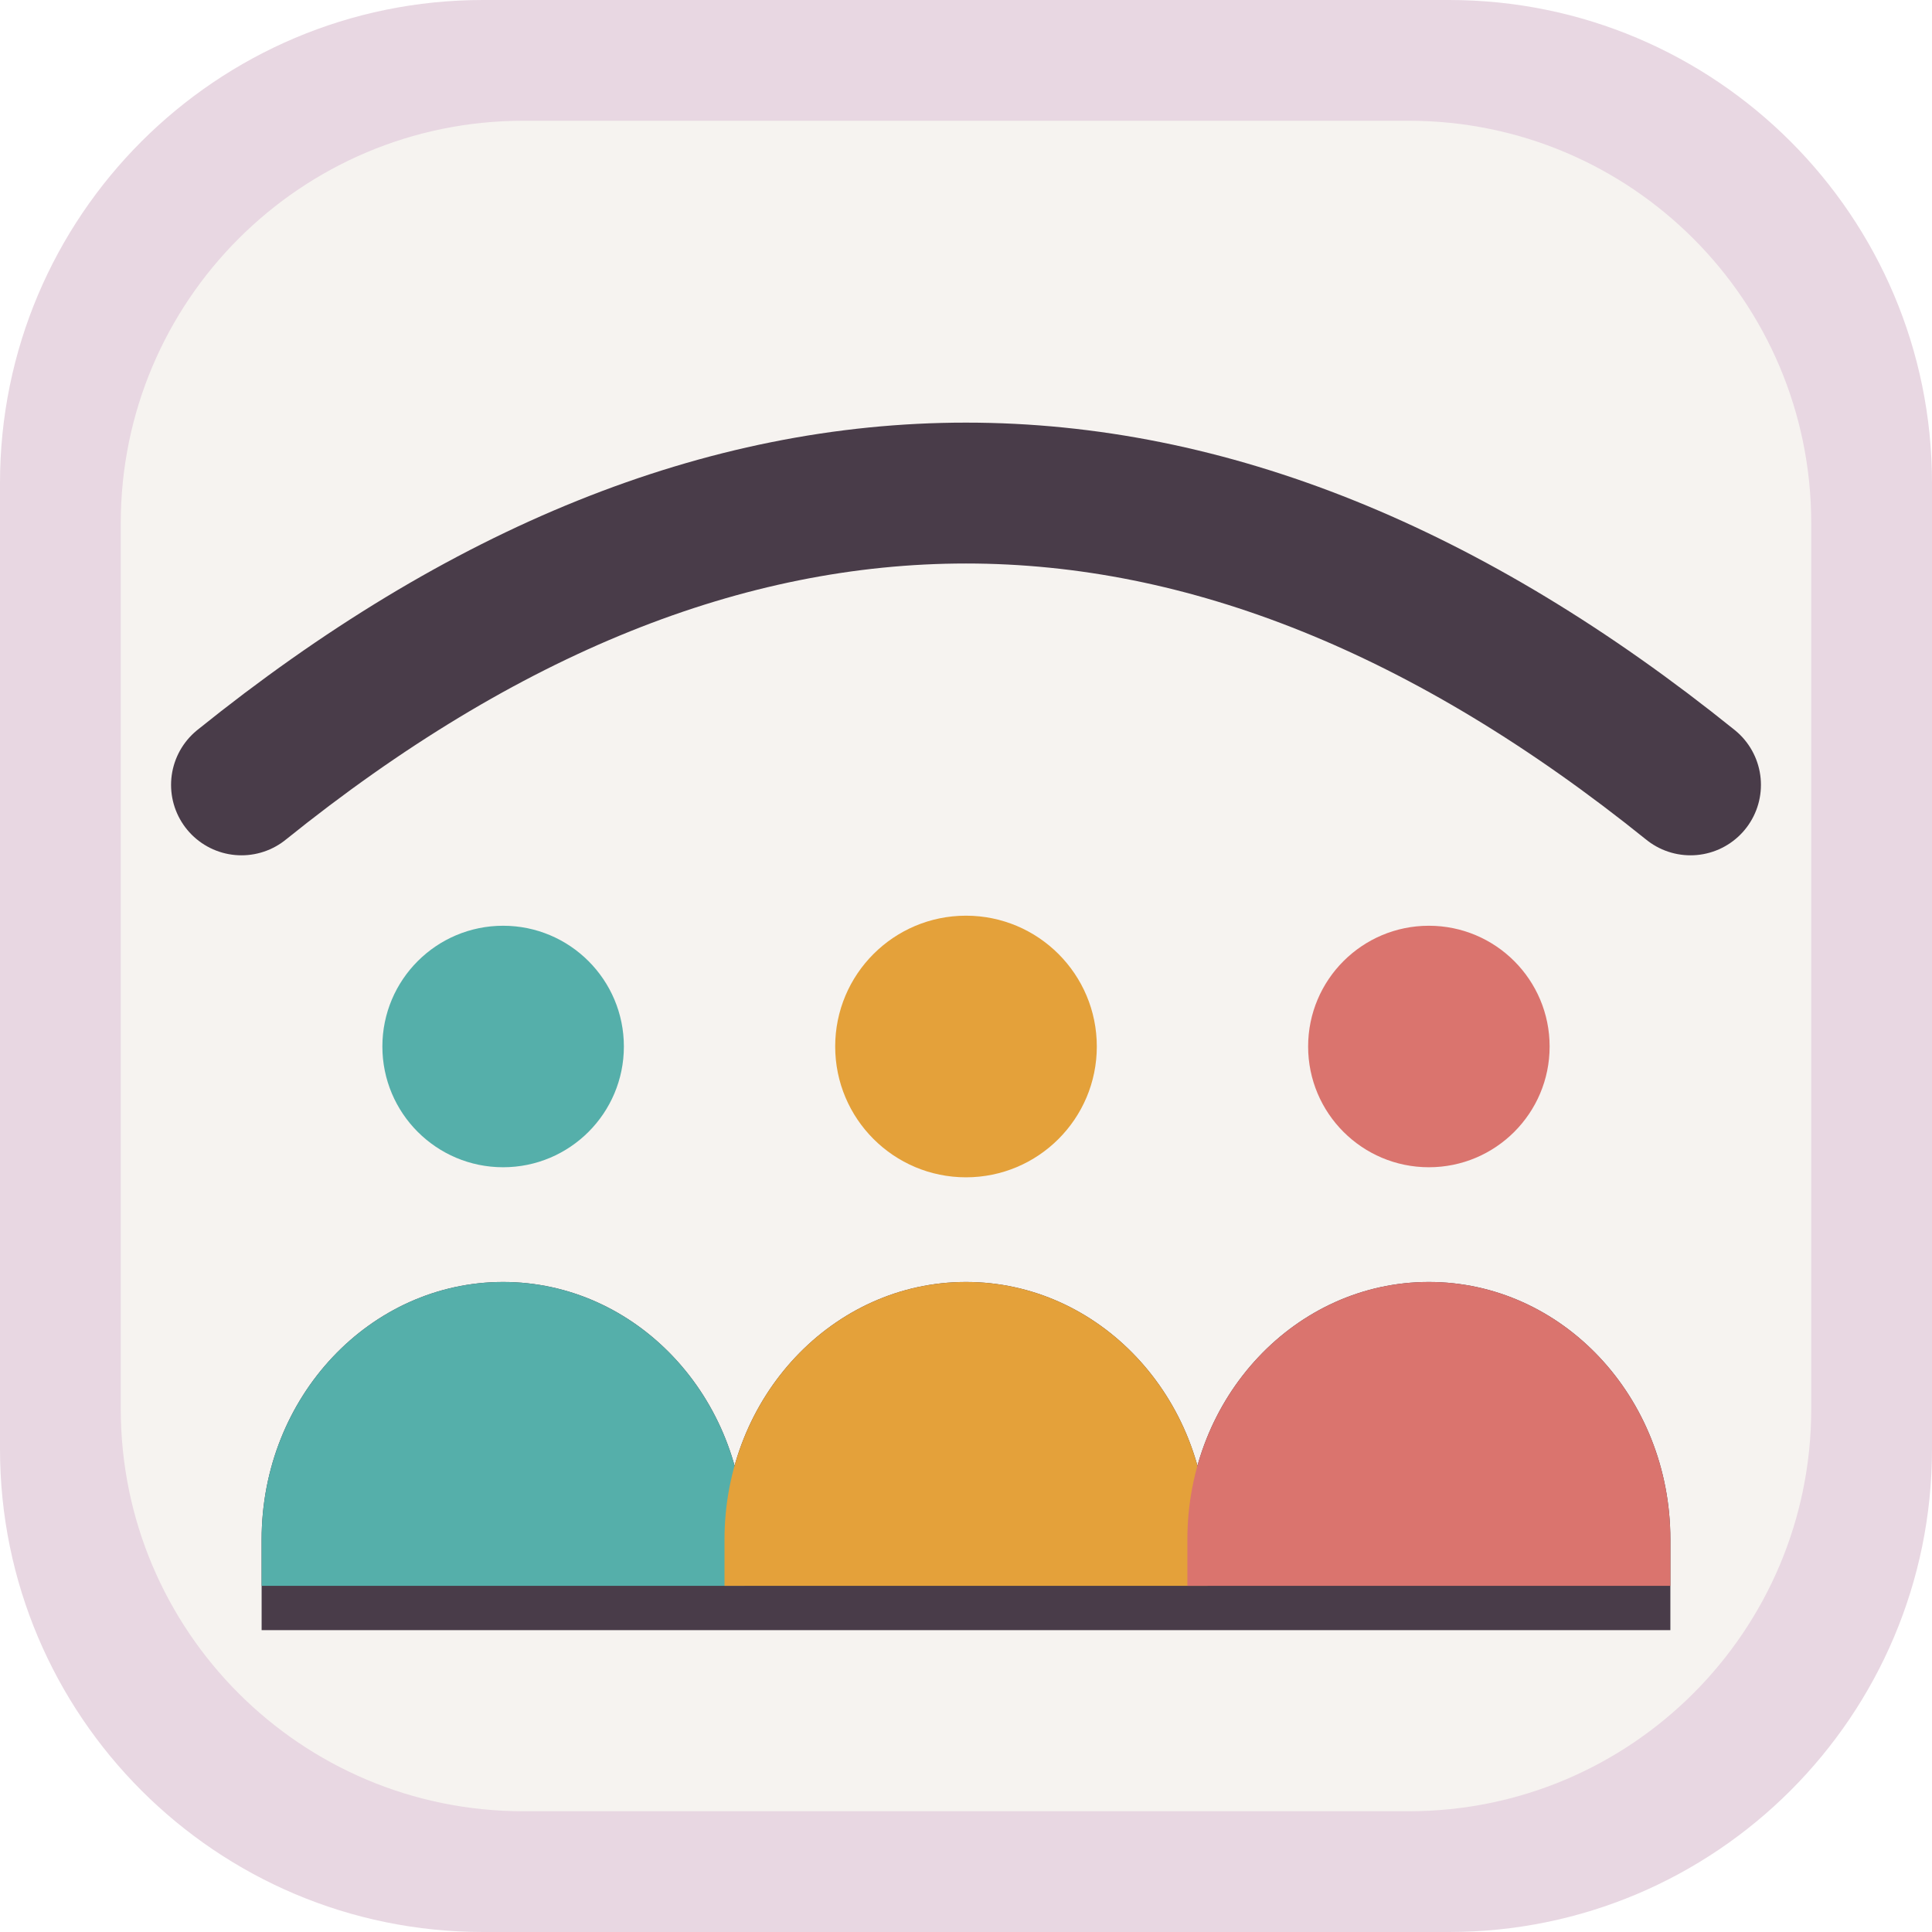
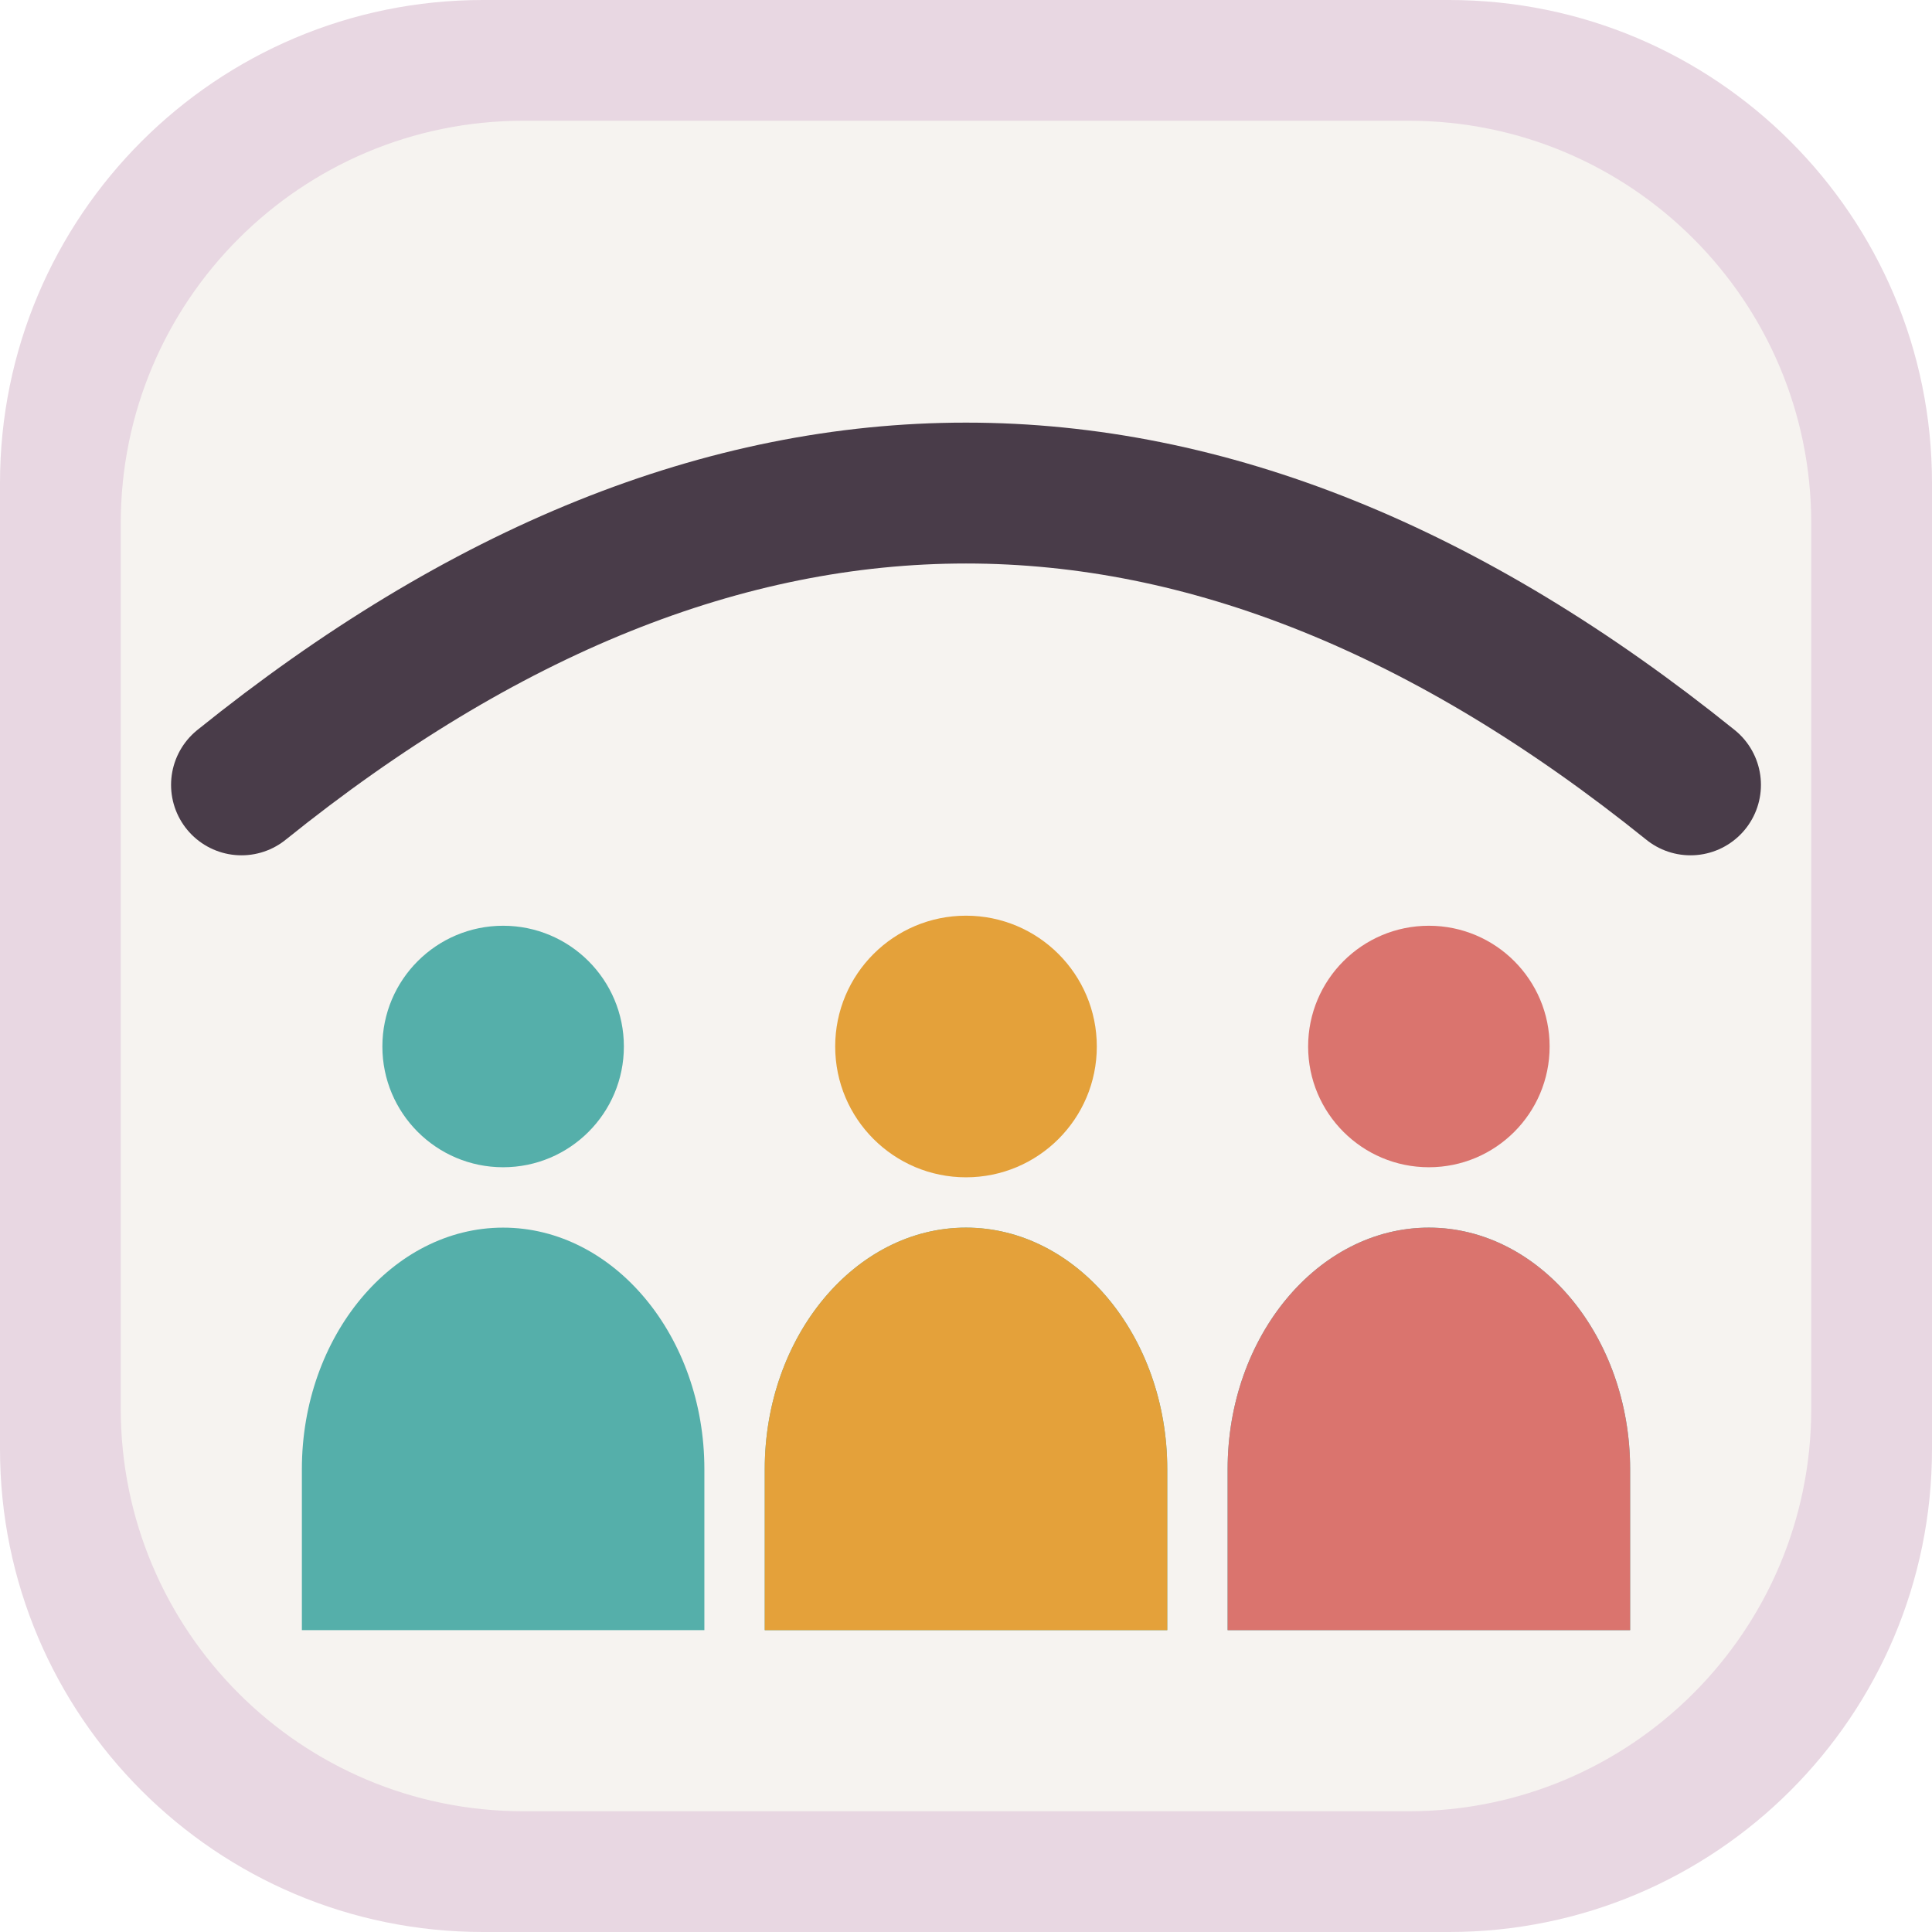
<svg xmlns="http://www.w3.org/2000/svg" viewBox="0 0 96 96" role="img" aria-labelledby="title">
  <rect width="96" height="96" rx="24" fill="#E8D7E2" />
  <rect x="6" y="6" width="84" height="84" rx="20" fill="#F6F3F0" />
  <path d="M12 39Q48 10 84 39" fill="none" stroke="#493C49" stroke-width="7" stroke-linecap="round" />
  <circle cx="25" cy="52" r="6" fill="#55AFAA" />
  <circle cx="48" cy="52" r="6.5" fill="#E4A13A" />
  <circle cx="71" cy="52" r="6" fill="#DA746E" />
-   <path d="M13 81v-4.5c0-7.1 5.4-12.8 12-12.8s12 5.7 12 12.8V81Zm23 0v-4.5c0-7.1 5.4-12.8 12-12.8s12 5.7 12 12.8V81Zm23 0v-4.5c0-7.1 5.4-12.8 12-12.8s12 5.7 12 12.8V81Z" fill="#493C49" />
-   <path d="M13 78.8v-2.3c0-7.1 5.4-12.8 12-12.8s12 5.7 12 12.8v2.3Z" fill="#55AFAA" />
-   <path d="M36 78.8v-2.3c0-7.1 5.4-12.8 12-12.8s12 5.7 12 12.8v2.3Z" fill="#E4A13A" />
-   <path d="M59 78.8v-2.3c0-7.1 5.4-12.8 12-12.8s12 5.7 12 12.8v2.3Z" fill="#DA746E" />
+   <path d="M15 81v-8c0-6.6 4.5-12 10-12s10 5.4 10 12v8Zm23 0v-8c0-6.6 4.5-12 10-12s10 5.4 10 12v8Zm23 0v-8c0-6.6 4.5-12 10-12s10 5.4 10 12v8Z" fill="#55AFAA" />
+   <path d="M38 81v-8c0-6.6 4.5-12 10-12s10 5.4 10 12v8Z" fill="#E4A13A" />
+   <path d="M61 81v-8c0-6.6 4.5-12 10-12s10 5.4 10 12v8Z" fill="#DA746E" />
</svg>
